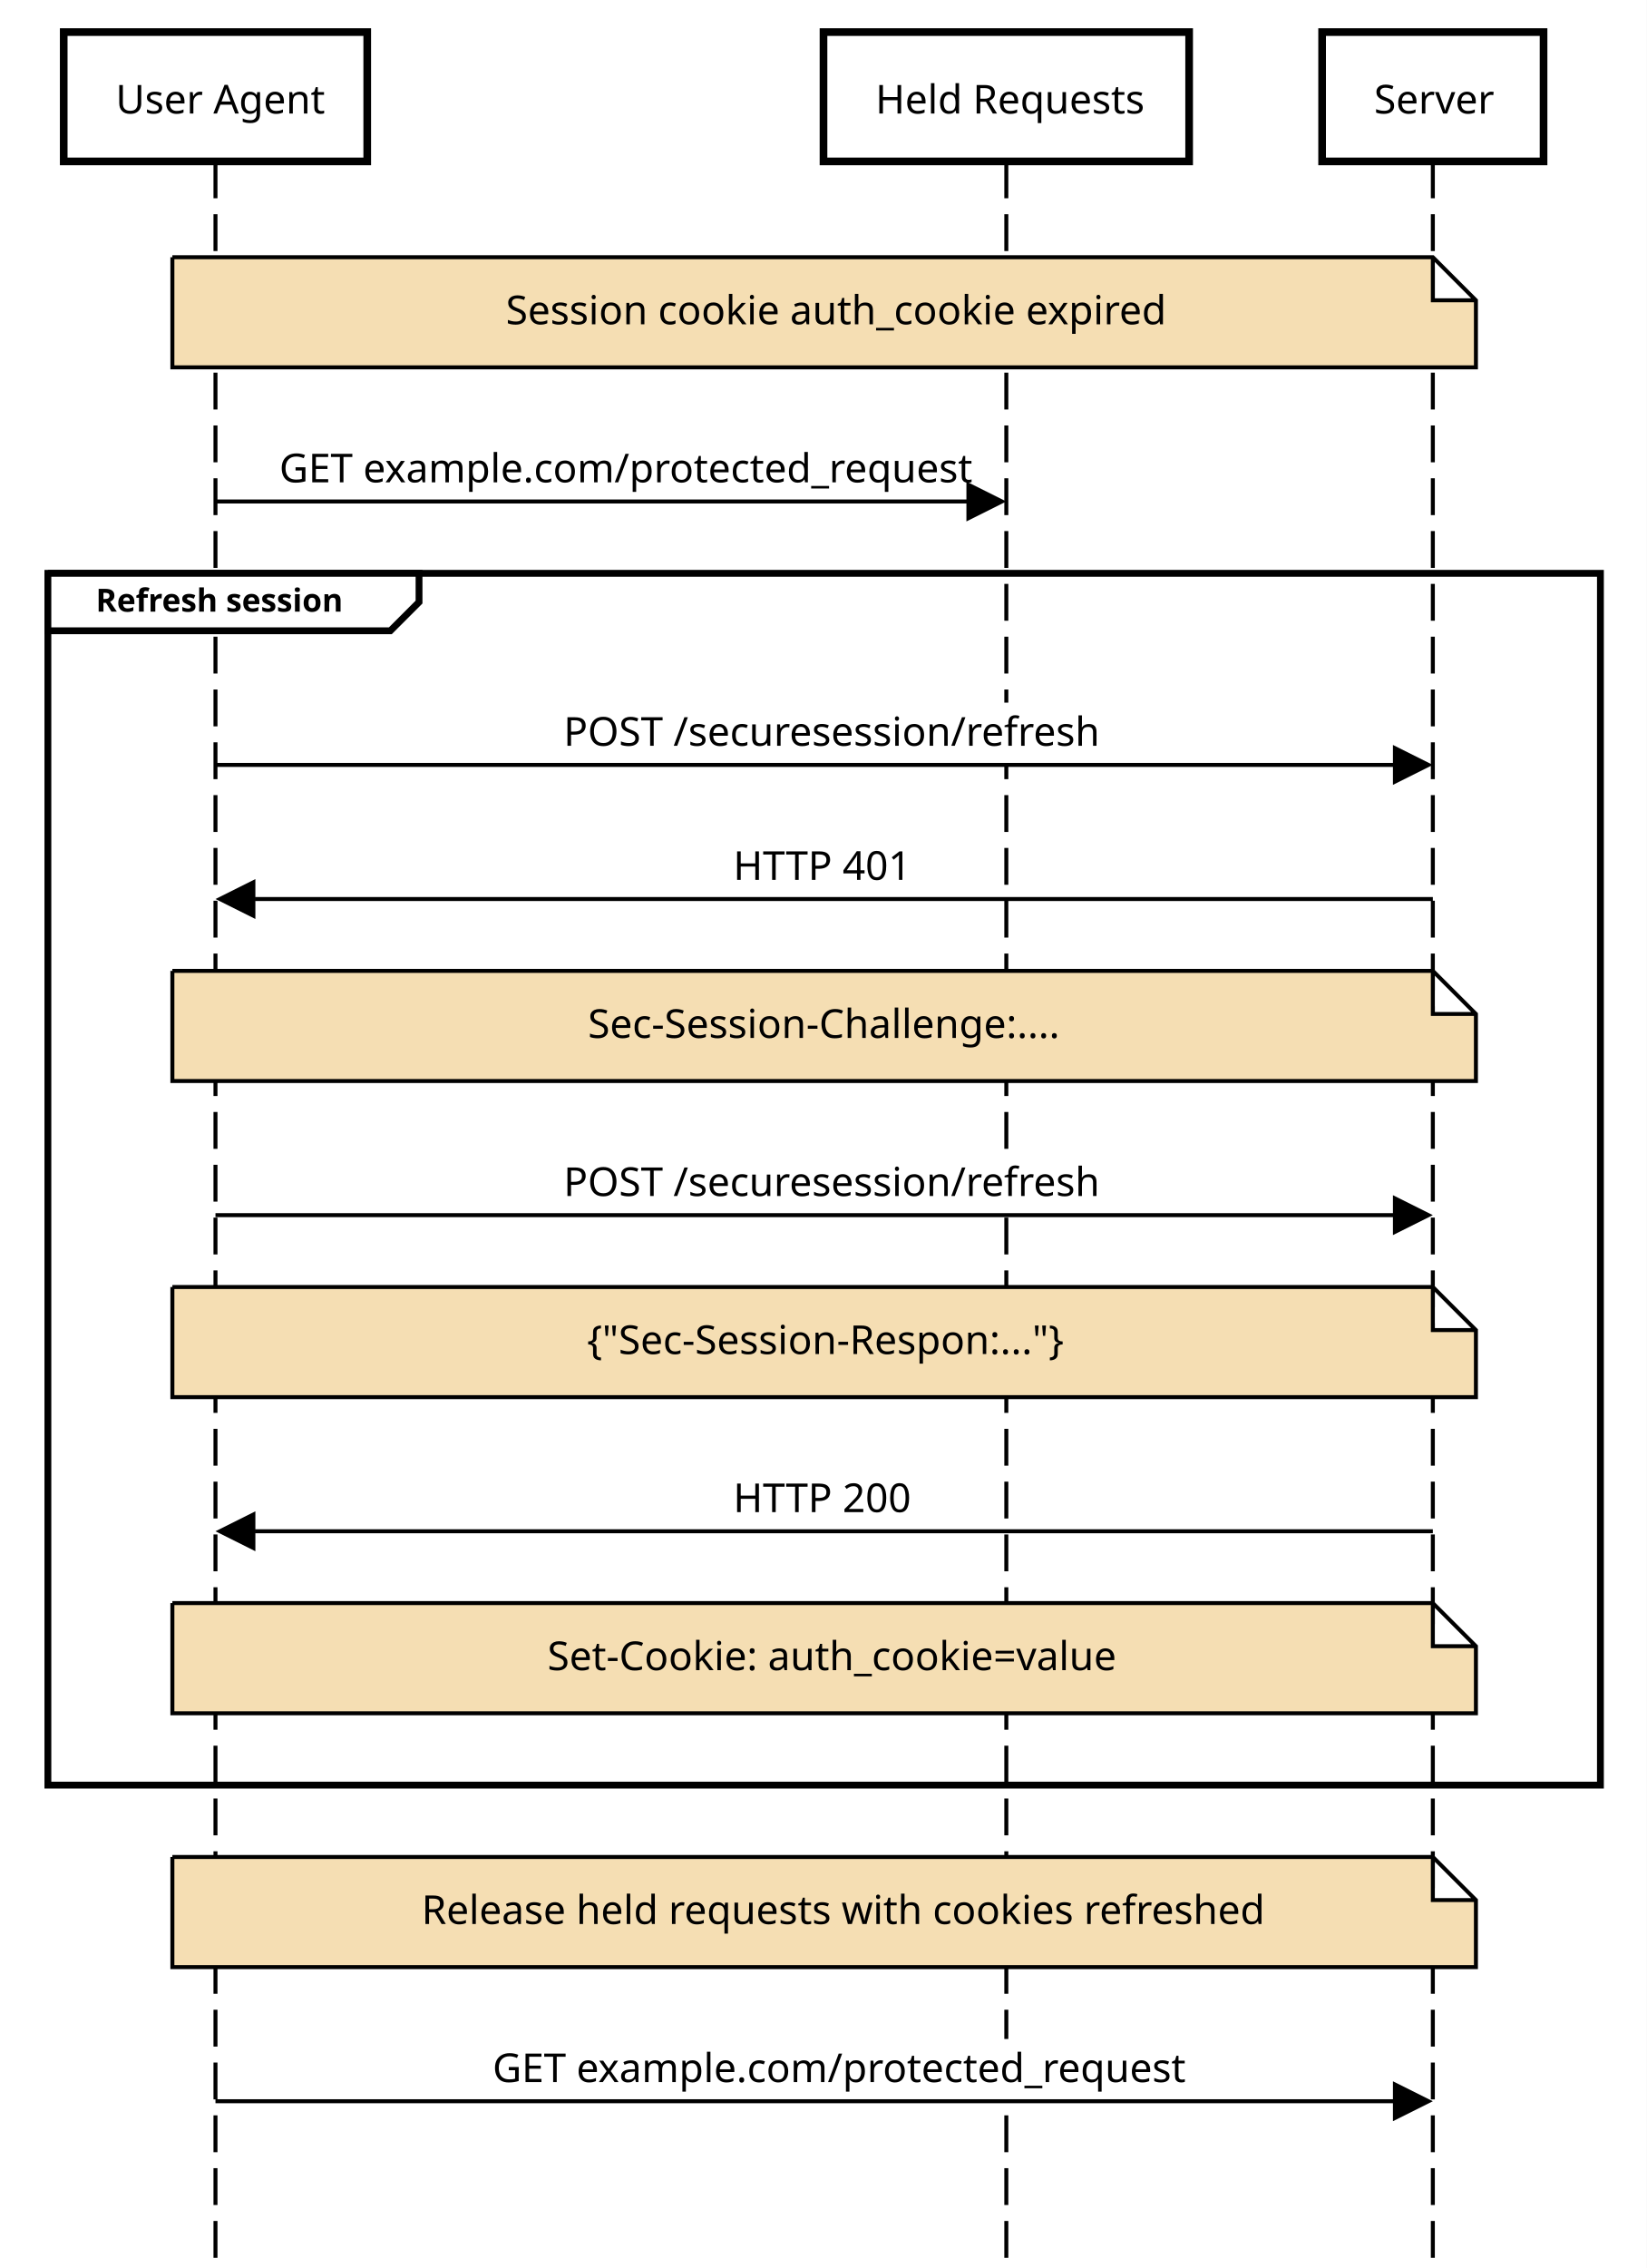
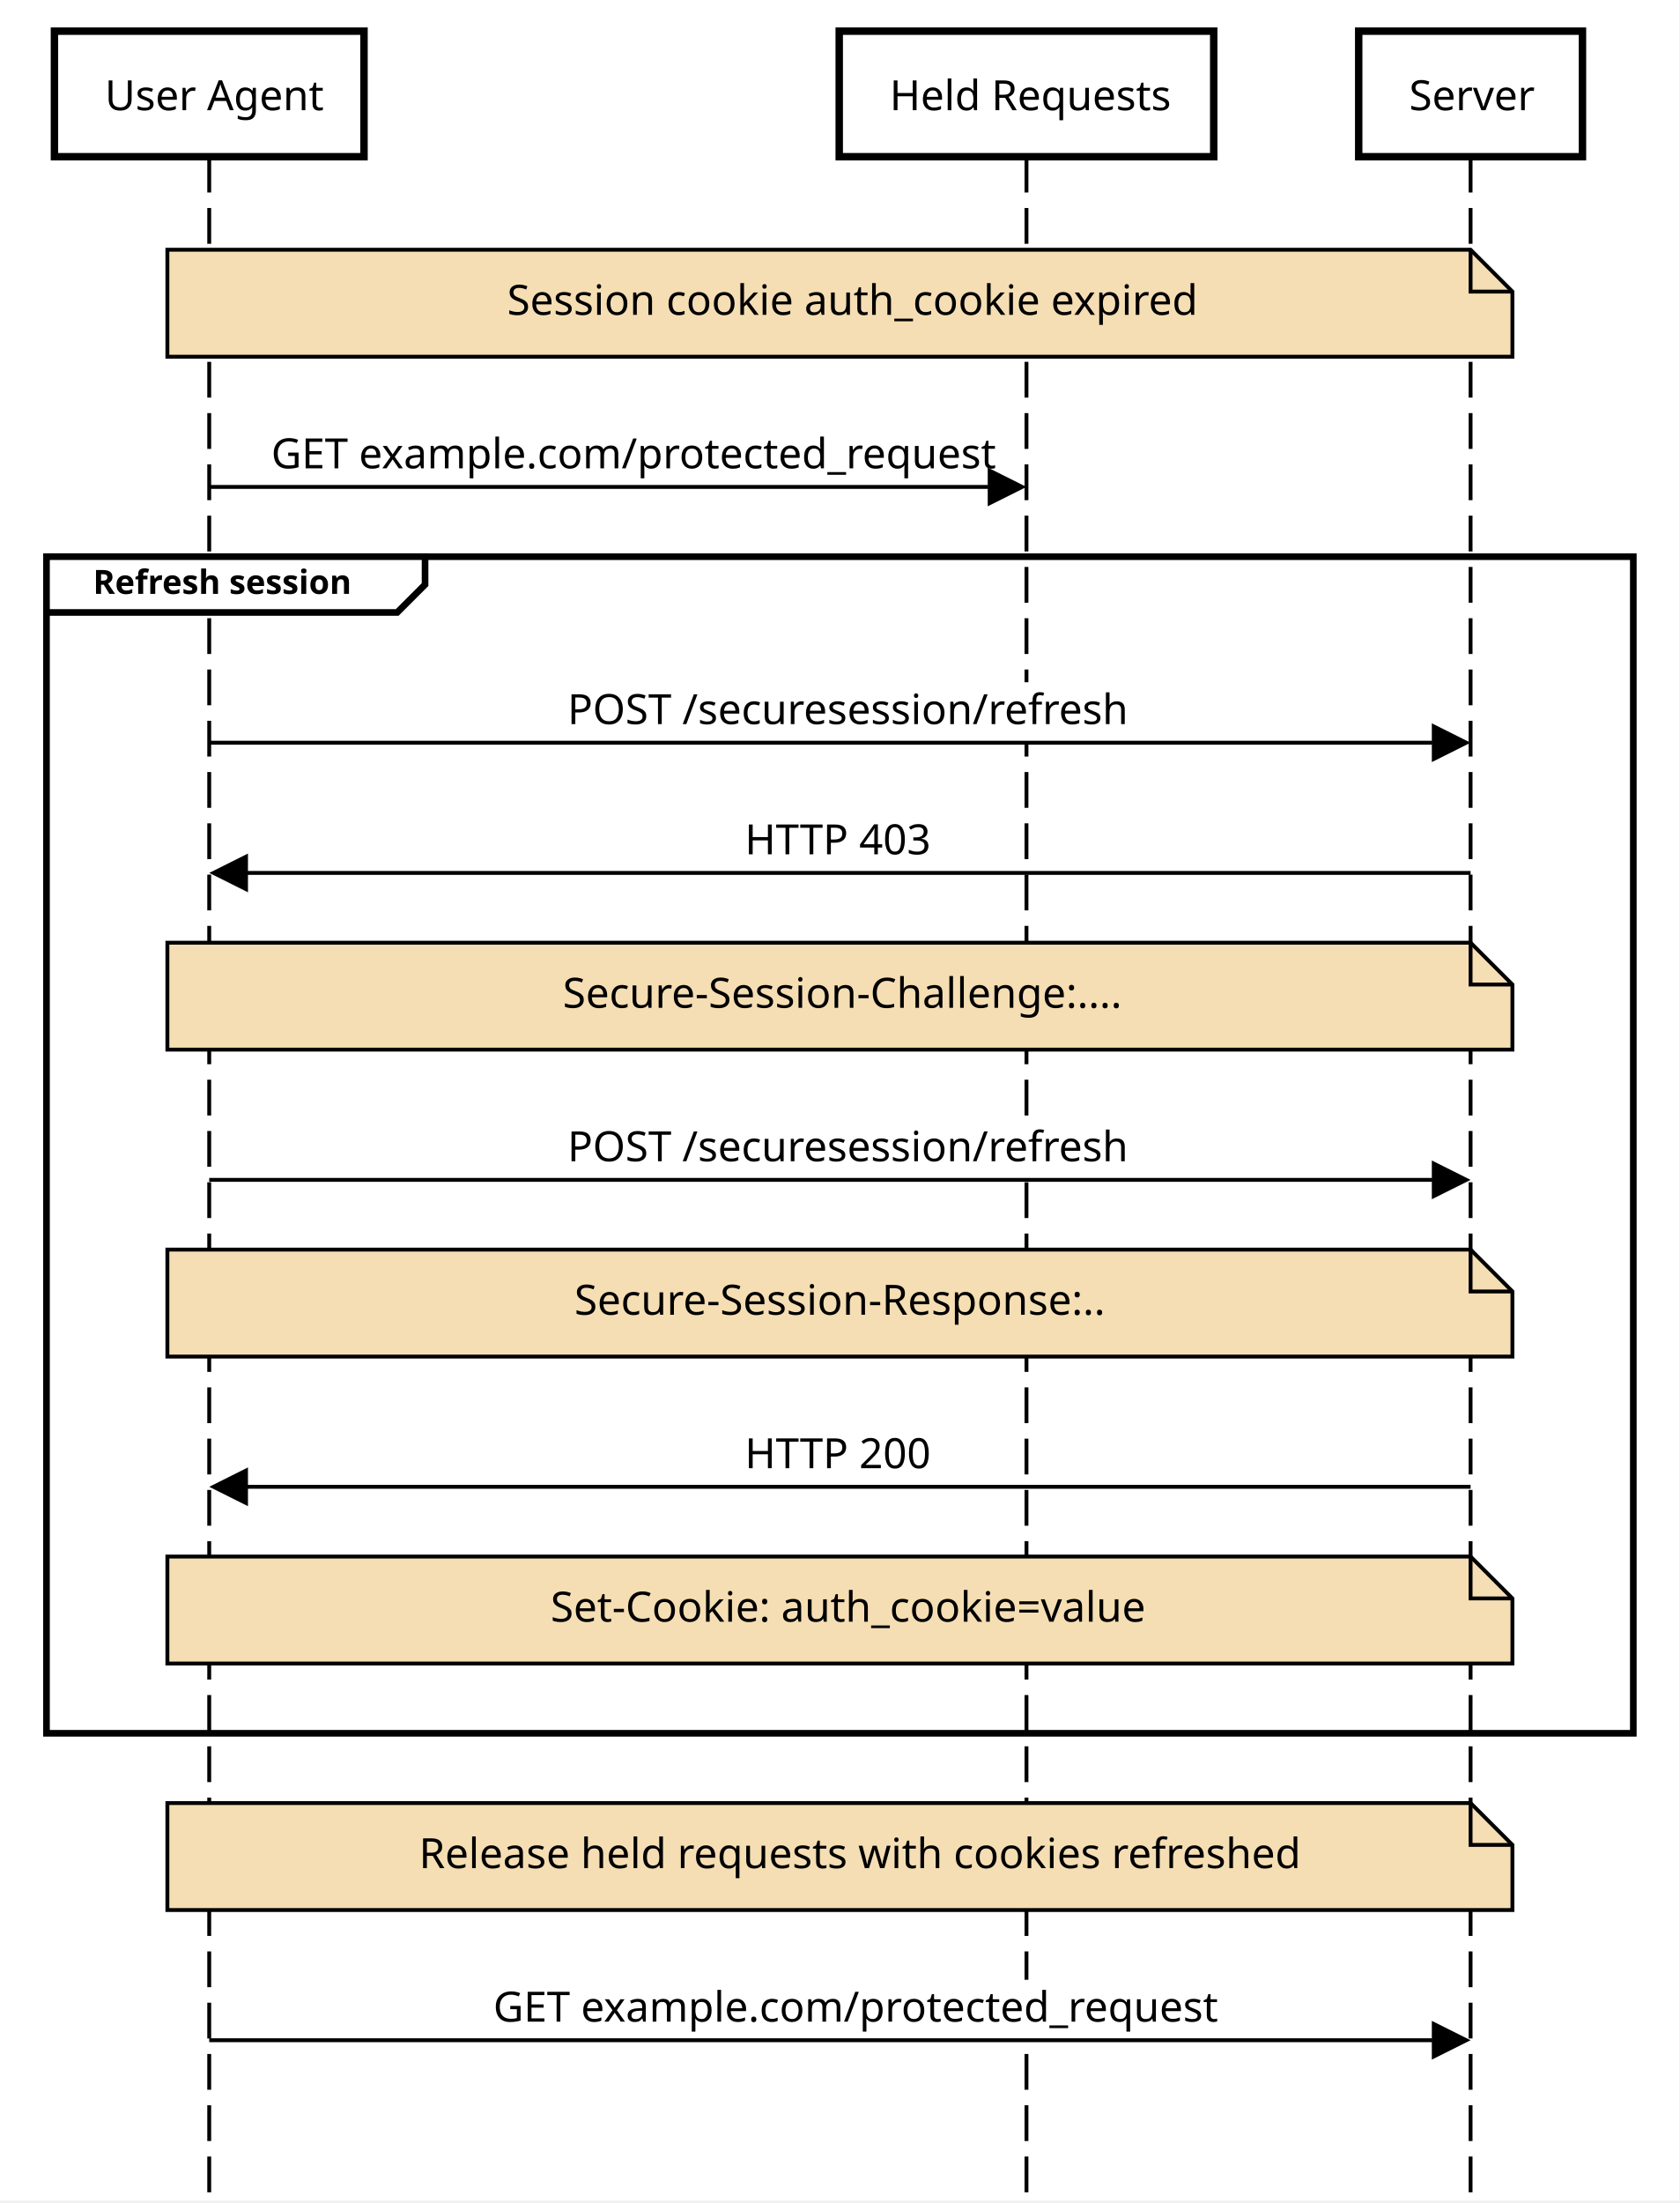
- <svg xmlns="http://www.w3.org/2000/svg" version="1.1" width="605" height="833">
+ <svg xmlns="http://www.w3.org/2000/svg" version="1.1" width="590.184" height="773.799">
  <defs />
  <g>
    <g />
    <g />
    <g />
    <g />
    <g />
    <g />
    <g />
    <g />
    <g />
    <g />
    <g />
+     <g />
+     <g />
+     <g />
+     <g />
+     <g />
+     <g />
+     <g />
+     <g />
+     <g />
+     <g />
+     <g />
+     <g />
+     <g />
+     <g />
+     <g />
+     <g />
+     <g />
+     <g />
+     <g />
+     <g />
+     <g />
+     <g />
+     <g />
+     <g />
+     <g />
+     <g />
+     <g />
+     <g />
+     <g />
+     <g />
+     <g />
+     <g />
+     <g />
+     <g />
+     <g />
+     <g />
+     <g />
+     <g />
+     <g />
+     <g />
+     <g />
    <g>
-       <rect fill="white" stroke="none" x="0" y="0" width="605" height="833" />
+       <rect fill="white" stroke="none" x="0" y="0" width="590" height="773" />
    </g>
    <g />
    <g>
-       <path fill="none" stroke="black" paint-order="fill stroke markers" d=" M 79.163 59.284 L 79.163 833.322" stroke-miterlimit="10" stroke-width="1.466" stroke-dasharray="13.532,5.864" />
-       <path fill="none" stroke="black" paint-order="fill stroke markers" d=" M 369.711 59.284 L 369.711 833.322" stroke-miterlimit="10" stroke-width="1.466" stroke-dasharray="13.532,5.864" />
-       <path fill="none" stroke="black" paint-order="fill stroke markers" d=" M 526.409 59.284 L 526.409 833.322" stroke-miterlimit="10" stroke-width="1.466" stroke-dasharray="13.532,5.864" />
+       <path fill="none" stroke="black" paint-order="fill stroke markers" d=" M 73.508 55.05 L 73.508 773.799" stroke-miterlimit="10" stroke-width="1.361" stroke-dasharray="12.566,5.445" />
+       <path fill="none" stroke="black" paint-order="fill stroke markers" d=" M 360.643 55.05 L 360.643 773.799" stroke-miterlimit="10" stroke-width="1.361" stroke-dasharray="12.566,5.445" />
+       <path fill="none" stroke="black" paint-order="fill stroke markers" d=" M 516.676 55.05 L 516.676 773.799" stroke-miterlimit="10" stroke-width="1.361" stroke-dasharray="12.566,5.445" />
    </g>
    <g>
      <path fill="none" stroke="none" />
      <g>
-         <path fill="white" stroke="black" paint-order="fill stroke markers" d=" M 23.408 11.786 L 134.918 11.786 L 134.918 59.284 L 23.408 59.284 L 23.408 11.786 Z" stroke-miterlimit="10" stroke-width="2.815" stroke-dasharray="" />
+         <path fill="white" stroke="black" paint-order="fill stroke markers" d=" M 19.126 10.945 L 127.891 10.945 L 127.891 55.05 L 19.126 55.05 L 19.126 10.945 Z" stroke-miterlimit="10" stroke-width="2.614" stroke-dasharray="" />
      </g>
      <g>
        <g />
-         <text fill="black" stroke="none" font-family="sans-serif" font-size="11pt" font-style="normal" font-weight="normal" text-decoration="normal" x="42.495" y="41.692" text-anchor="start" dominant-baseline="alphabetic" xml:space="preserve">User Agent</text>
+         <text fill="black" stroke="none" font-family="sans-serif" font-size="11pt" font-style="normal" font-weight="normal" text-decoration="normal" x="36.85" y="38.714" text-anchor="start" dominant-baseline="alphabetic" xml:space="preserve">User Agent</text>
      </g>
      <path fill="none" stroke="none" />
      <g>
-         <path fill="white" stroke="black" paint-order="fill stroke markers" d=" M 302.545 11.786 L 436.876 11.786 L 436.876 59.284 L 302.545 59.284 L 302.545 11.786 Z" stroke-miterlimit="10" stroke-width="2.815" stroke-dasharray="" />
+         <path fill="white" stroke="black" paint-order="fill stroke markers" d=" M 294.854 10.945 L 426.433 10.945 L 426.433 55.05 L 294.854 55.05 L 294.854 10.945 Z" stroke-miterlimit="10" stroke-width="2.614" stroke-dasharray="" />
      </g>
      <g>
        <g />
-         <text fill="black" stroke="none" font-family="sans-serif" font-size="11pt" font-style="normal" font-weight="normal" text-decoration="normal" x="321.633" y="41.692" text-anchor="start" dominant-baseline="alphabetic" xml:space="preserve">Held Requests</text>
+         <text fill="black" stroke="none" font-family="sans-serif" font-size="11pt" font-style="normal" font-weight="normal" text-decoration="normal" x="312.577" y="38.714" text-anchor="start" dominant-baseline="alphabetic" xml:space="preserve">Held Requests</text>
      </g>
      <path fill="none" stroke="none" />
      <g>
-         <path fill="white" stroke="black" paint-order="fill stroke markers" d=" M 485.733 11.786 L 567.085 11.786 L 567.085 59.284 L 485.733 59.284 L 485.733 11.786 Z" stroke-miterlimit="10" stroke-width="2.815" stroke-dasharray="" />
+         <path fill="white" stroke="black" paint-order="fill stroke markers" d=" M 477.368 10.945 L 555.983 10.945 L 555.983 55.05 L 477.368 55.05 L 477.368 10.945 Z" stroke-miterlimit="10" stroke-width="2.614" stroke-dasharray="" />
      </g>
      <g>
        <g />
-         <text fill="black" stroke="none" font-family="sans-serif" font-size="11pt" font-style="normal" font-weight="normal" text-decoration="normal" x="504.82" y="41.692" text-anchor="start" dominant-baseline="alphabetic" xml:space="preserve">Server</text>
+         <text fill="black" stroke="none" font-family="sans-serif" font-size="11pt" font-style="normal" font-weight="normal" text-decoration="normal" x="495.092" y="38.714" text-anchor="start" dominant-baseline="alphabetic" xml:space="preserve">Server</text>
      </g>
    </g>
    <g>
-       <path fill="wheat" stroke="black" paint-order="fill stroke markers" d=" M 63.33 94.468 L 526.409 94.468 L 542.242 110.3 L 542.242 134.929 L 63.33 134.929 L 63.33 94.468 M 526.409 94.468 L 526.409 110.3 L 542.242 110.3" stroke-miterlimit="10" stroke-width="1.466" stroke-dasharray="" />
+       <path fill="wheat" stroke="black" paint-order="fill stroke markers" d=" M 58.807 87.72 L 516.676 87.72 L 531.377 102.422 L 531.377 125.291 L 58.807 125.291 Z" stroke-miterlimit="10" stroke-width="1.361" stroke-dasharray="" />
+       <path fill="none" stroke="black" paint-order="fill stroke markers" d=" M 516.676 87.72 L 516.676 102.422 L 531.377 102.422" stroke-miterlimit="10" stroke-width="1.361" />
      <g>
-         <text fill="black" stroke="none" font-family="sans-serif" font-size="11pt" font-style="normal" font-weight="normal" text-decoration="normal" x="185.839" y="119.096" text-anchor="start" dominant-baseline="alphabetic" xml:space="preserve">Session cookie auth_cookie expired</text>
+         <text fill="black" stroke="none" font-family="sans-serif" font-size="11pt" font-style="normal" font-weight="normal" text-decoration="normal" x="178.175" y="110.589" text-anchor="start" dominant-baseline="alphabetic" xml:space="preserve">Session cookie auth_cookie expired</text>
      </g>
      <g>
-         <g>
-           <rect fill="white" stroke="none" x="99.98" y="161.316" width="248.914" height="22.869" />
-         </g>
-         <text fill="black" stroke="none" font-family="sans-serif" font-size="11pt" font-style="normal" font-weight="normal" text-decoration="normal" x="102.619" y="177.149" text-anchor="start" dominant-baseline="alphabetic" xml:space="preserve">GET example.com/protected_request</text>
+         <rect fill="white" stroke="none" x="92.838" y="149.794" width="248.475" height="21.236" />
+         <text fill="black" stroke="none" font-family="sans-serif" font-size="11pt" font-style="normal" font-weight="normal" text-decoration="normal" x="95.289" y="164.495" text-anchor="start" dominant-baseline="alphabetic" xml:space="preserve">GET example.com/protected_request</text>
      </g>
      <g>
-         <path fill="none" stroke="black" paint-order="fill stroke markers" d=" M 79.163 184.186 L 355.227 184.186" stroke-miterlimit="10" stroke-width="1.466" stroke-dasharray="" />
-         <g transform="translate(369.7106,184.1857) translate(-369.7106,-184.1857)">
-           <path fill="black" stroke="none" paint-order="stroke fill markers" d=" M 355.051 176.856 L 369.711 184.186 L 355.051 191.516 Z" />
+         <path fill="none" stroke="black" paint-order="fill stroke markers" d=" M 73.508 171.03 L 347.194 171.03" stroke-miterlimit="10" stroke-width="1.361" />
+         <g transform="translate(360.6432,171.0296) translate(-360.6432,-171.0296)">
+           <path fill="black" stroke="none" paint-order="stroke fill markers" d=" M 347.031 164.223 L 360.643 171.03 L 347.031 177.836 Z" />
        </g>
      </g>
      <g>
-         <g>
-           <rect fill="white" stroke="none" x="204.414" y="258.071" width="196.745" height="22.869" />
-         </g>
-         <text fill="black" stroke="none" font-family="sans-serif" font-size="11pt" font-style="normal" font-weight="normal" text-decoration="normal" x="207.052" y="273.904" text-anchor="start" dominant-baseline="alphabetic" xml:space="preserve">POST /securesession/refresh</text>
+         <rect fill="white" stroke="none" x="196.933" y="239.637" width="196.319" height="21.236" />
+         <text fill="black" stroke="none" font-family="sans-serif" font-size="11pt" font-style="normal" font-weight="normal" text-decoration="normal" x="199.383" y="254.339" text-anchor="start" dominant-baseline="alphabetic" xml:space="preserve">POST /securesession/refresh</text>
      </g>
      <g>
-         <path fill="none" stroke="black" paint-order="fill stroke markers" d=" M 79.163 280.94 L 511.925 280.94" stroke-miterlimit="10" stroke-width="1.466" stroke-dasharray="" />
-         <g transform="translate(526.409,280.9404) translate(-526.409,-280.9404)">
-           <path fill="black" stroke="none" paint-order="stroke fill markers" d=" M 511.749 273.61 L 526.409 280.94 L 511.749 288.27 Z" />
+         <path fill="none" stroke="black" paint-order="fill stroke markers" d=" M 73.508 260.873 L 503.226 260.873" stroke-miterlimit="10" stroke-width="1.361" />
+         <g transform="translate(516.6758,260.8732) translate(-516.6758,-260.8732)">
+           <path fill="black" stroke="none" paint-order="stroke fill markers" d=" M 503.063 254.067 L 516.676 260.873 L 503.063 267.68 Z" />
        </g>
      </g>
      <g>
-         <g>
-           <rect fill="white" stroke="none" x="266.743" y="307.328" width="72.085" height="22.869" />
-         </g>
-         <text fill="black" stroke="none" font-family="sans-serif" font-size="11pt" font-style="normal" font-weight="normal" text-decoration="normal" x="269.382" y="323.161" text-anchor="start" dominant-baseline="alphabetic" xml:space="preserve">HTTP 401</text>
+         <rect fill="white" stroke="none" x="259.247" y="285.376" width="71.691" height="21.236" />
+         <text fill="black" stroke="none" font-family="sans-serif" font-size="11pt" font-style="normal" font-weight="normal" text-decoration="normal" x="261.697" y="300.078" text-anchor="start" dominant-baseline="alphabetic" xml:space="preserve">HTTP 403</text>
      </g>
      <g>
-         <path fill="none" stroke="black" paint-order="fill stroke markers" d=" M 526.409 330.197 L 93.647 330.197" stroke-miterlimit="10" stroke-width="1.466" stroke-dasharray="" />
-         <g transform="translate(79.16291,330.1973) translate(-79.16291,-330.1973)">
-           <path fill="black" stroke="none" paint-order="stroke fill markers" d=" M 93.823 322.867 L 79.163 330.197 L 93.823 337.527 Z" />
+         <path fill="none" stroke="black" paint-order="fill stroke markers" d=" M 516.676 306.612 L 86.958 306.612" stroke-miterlimit="10" stroke-width="1.361" />
+         <g transform="translate(73.50841,306.6118) translate(-73.50841,-306.6118)">
+           <path fill="black" stroke="none" paint-order="stroke fill markers" d=" M 87.121 299.805 L 73.508 306.612 L 87.121 313.418 Z" />
        </g>
      </g>
-       <path fill="wheat" stroke="black" paint-order="fill stroke markers" d=" M 63.33 356.585 L 526.409 356.585 L 542.242 372.418 L 542.242 397.046 L 63.33 397.046 L 63.33 356.585 M 526.409 356.585 L 526.409 372.418 L 542.242 372.418" stroke-miterlimit="10" stroke-width="1.466" stroke-dasharray="" />
+       <path fill="wheat" stroke="black" paint-order="fill stroke markers" d=" M 58.807 331.115 L 516.676 331.115 L 531.377 345.816 L 531.377 368.686 L 58.807 368.686 Z" stroke-miterlimit="10" stroke-width="1.361" />
+       <path fill="none" stroke="black" paint-order="fill stroke markers" d=" M 516.676 331.115 L 516.676 345.816 L 531.377 345.816" stroke-miterlimit="10" stroke-width="1.361" />
      <g>
-         <text fill="black" stroke="none" font-family="sans-serif" font-size="11pt" font-style="normal" font-weight="normal" text-decoration="normal" x="216.004" y="381.213" text-anchor="start" dominant-baseline="alphabetic" xml:space="preserve">Sec-Session-Challenge:....</text>
+         <text fill="black" stroke="none" font-family="sans-serif" font-size="11pt" font-style="normal" font-weight="normal" text-decoration="normal" x="197.74" y="353.984" text-anchor="start" dominant-baseline="alphabetic" xml:space="preserve">Secure-Session-Challenge:....</text>
      </g>
      <g>
-         <g>
-           <rect fill="white" stroke="none" x="204.414" y="423.434" width="196.745" height="22.869" />
-         </g>
-         <text fill="black" stroke="none" font-family="sans-serif" font-size="11pt" font-style="normal" font-weight="normal" text-decoration="normal" x="207.052" y="439.266" text-anchor="start" dominant-baseline="alphabetic" xml:space="preserve">POST /securesession/refresh</text>
+         <rect fill="white" stroke="none" x="196.933" y="393.188" width="196.319" height="21.236" />
+         <text fill="black" stroke="none" font-family="sans-serif" font-size="11pt" font-style="normal" font-weight="normal" text-decoration="normal" x="199.383" y="407.89" text-anchor="start" dominant-baseline="alphabetic" xml:space="preserve">POST /securesession/refresh</text>
      </g>
      <g>
-         <path fill="none" stroke="black" paint-order="fill stroke markers" d=" M 79.163 446.303 L 511.925 446.303" stroke-miterlimit="10" stroke-width="1.466" stroke-dasharray="" />
-         <g transform="translate(526.409,446.3029) translate(-526.409,-446.3029)">
-           <path fill="black" stroke="none" paint-order="stroke fill markers" d=" M 511.749 438.973 L 526.409 446.303 L 511.749 453.633 Z" />
+         <path fill="none" stroke="black" paint-order="fill stroke markers" d=" M 73.508 414.424 L 503.226 414.424" stroke-miterlimit="10" stroke-width="1.361" />
+         <g transform="translate(516.6758,414.4241) translate(-516.6758,-414.4241)">
+           <path fill="black" stroke="none" paint-order="stroke fill markers" d=" M 503.063 407.618 L 516.676 414.424 L 503.063 421.23 Z" />
        </g>
      </g>
-       <path fill="wheat" stroke="black" paint-order="fill stroke markers" d=" M 63.33 472.691 L 526.409 472.691 L 542.242 488.523 L 542.242 513.152 L 63.33 513.152 L 63.33 472.691 M 526.409 472.691 L 526.409 488.523 L 542.242 488.523" stroke-miterlimit="10" stroke-width="1.466" stroke-dasharray="" />
+       <path fill="wheat" stroke="black" paint-order="fill stroke markers" d=" M 58.807 438.927 L 516.676 438.927 L 531.377 453.629 L 531.377 476.498 L 58.807 476.498 Z" stroke-miterlimit="10" stroke-width="1.361" />
+       <path fill="none" stroke="black" paint-order="fill stroke markers" d=" M 516.676 438.927 L 516.676 453.629 L 531.377 453.629" stroke-miterlimit="10" stroke-width="1.361" />
      <g>
-         <text fill="black" stroke="none" font-family="sans-serif" font-size="11pt" font-style="normal" font-weight="normal" text-decoration="normal" x="215.685" y="497.319" text-anchor="start" dominant-baseline="alphabetic" xml:space="preserve">{"Sec-Session-Respon:..."}</text>
+         <text fill="black" stroke="none" font-family="sans-serif" font-size="11pt" font-style="normal" font-weight="normal" text-decoration="normal" x="201.816" y="461.796" text-anchor="start" dominant-baseline="alphabetic" xml:space="preserve">Secure-Session-Response:..</text>
      </g>
      <g>
-         <g>
-           <rect fill="white" stroke="none" x="266.743" y="539.539" width="72.085" height="22.869" />
-         </g>
-         <text fill="black" stroke="none" font-family="sans-serif" font-size="11pt" font-style="normal" font-weight="normal" text-decoration="normal" x="269.382" y="555.372" text-anchor="start" dominant-baseline="alphabetic" xml:space="preserve">HTTP 200</text>
+         <rect fill="white" stroke="none" x="259.247" y="501.001" width="71.691" height="21.236" />
+         <text fill="black" stroke="none" font-family="sans-serif" font-size="11pt" font-style="normal" font-weight="normal" text-decoration="normal" x="261.697" y="515.702" text-anchor="start" dominant-baseline="alphabetic" xml:space="preserve">HTTP 200</text>
      </g>
      <g>
-         <path fill="none" stroke="black" paint-order="fill stroke markers" d=" M 526.409 562.408 L 93.647 562.408" stroke-miterlimit="10" stroke-width="1.466" stroke-dasharray="" />
-         <g transform="translate(79.16291,562.4085) translate(-79.16291,-562.4085)">
-           <path fill="black" stroke="none" paint-order="stroke fill markers" d=" M 93.823 555.079 L 79.163 562.408 L 93.823 569.738 Z" />
+         <path fill="none" stroke="black" paint-order="fill stroke markers" d=" M 516.676 522.236 L 86.958 522.236" stroke-miterlimit="10" stroke-width="1.361" />
+         <g transform="translate(73.50841,522.2364) translate(-73.50841,-522.2364)">
+           <path fill="black" stroke="none" paint-order="stroke fill markers" d=" M 87.121 515.43 L 73.508 522.236 L 87.121 529.043 Z" />
        </g>
      </g>
-       <path fill="wheat" stroke="black" paint-order="fill stroke markers" d=" M 63.33 588.796 L 526.409 588.796 L 542.242 604.629 L 542.242 629.257 L 63.33 629.257 L 63.33 588.796 M 526.409 588.796 L 526.409 604.629 L 542.242 604.629" stroke-miterlimit="10" stroke-width="1.466" stroke-dasharray="" />
+       <path fill="wheat" stroke="black" paint-order="fill stroke markers" d=" M 58.807 546.739 L 516.676 546.739 L 531.377 561.441 L 531.377 584.31 L 58.807 584.31 Z" stroke-miterlimit="10" stroke-width="1.361" />
+       <path fill="none" stroke="black" paint-order="fill stroke markers" d=" M 516.676 546.739 L 516.676 561.441 L 531.377 561.441" stroke-miterlimit="10" stroke-width="1.361" />
      <g>
-         <text fill="black" stroke="none" font-family="sans-serif" font-size="11pt" font-style="normal" font-weight="normal" text-decoration="normal" x="201.118" y="613.425" text-anchor="start" dominant-baseline="alphabetic" xml:space="preserve">Set-Cookie: auth_cookie=value</text>
+         <text fill="black" stroke="none" font-family="sans-serif" font-size="11pt" font-style="normal" font-weight="normal" text-decoration="normal" x="193.45" y="569.609" text-anchor="start" dominant-baseline="alphabetic" xml:space="preserve">Set-Cookie: auth_cookie=value</text>
      </g>
-       <path fill="wheat" stroke="black" paint-order="fill stroke markers" d=" M 63.33 682.032 L 526.409 682.032 L 542.242 697.865 L 542.242 722.493 L 63.33 722.493 L 63.33 682.032 M 526.409 682.032 L 526.409 697.865 L 542.242 697.865" stroke-miterlimit="10" stroke-width="1.466" stroke-dasharray="" />
+       <path fill="wheat" stroke="black" paint-order="fill stroke markers" d=" M 58.807 633.316 L 516.676 633.316 L 531.377 648.018 L 531.377 670.887 L 58.807 670.887 Z" stroke-miterlimit="10" stroke-width="1.361" />
+       <path fill="none" stroke="black" paint-order="fill stroke markers" d=" M 516.676 633.316 L 516.676 648.018 L 531.377 648.018" stroke-miterlimit="10" stroke-width="1.361" />
      <g>
-         <text fill="black" stroke="none" font-family="sans-serif" font-size="11pt" font-style="normal" font-weight="normal" text-decoration="normal" x="154.883" y="706.661" text-anchor="start" dominant-baseline="alphabetic" xml:space="preserve">Release held requests with cookies refreshed</text>
+         <text fill="black" stroke="none" font-family="sans-serif" font-size="11pt" font-style="normal" font-weight="normal" text-decoration="normal" x="147.227" y="656.185" text-anchor="start" dominant-baseline="alphabetic" xml:space="preserve">Release held requests with cookies refreshed</text>
      </g>
      <g>
-         <g>
-           <rect fill="white" stroke="none" x="178.329" y="748.881" width="248.914" height="22.869" />
-         </g>
-         <text fill="black" stroke="none" font-family="sans-serif" font-size="11pt" font-style="normal" font-weight="normal" text-decoration="normal" x="180.968" y="764.714" text-anchor="start" dominant-baseline="alphabetic" xml:space="preserve">GET example.com/protected_request</text>
+         <rect fill="white" stroke="none" x="170.855" y="695.39" width="248.475" height="21.236" />
+         <text fill="black" stroke="none" font-family="sans-serif" font-size="11pt" font-style="normal" font-weight="normal" text-decoration="normal" x="173.305" y="710.091" text-anchor="start" dominant-baseline="alphabetic" xml:space="preserve">GET example.com/protected_request</text>
      </g>
      <g>
-         <path fill="none" stroke="black" paint-order="fill stroke markers" d=" M 79.163 771.75 L 511.925 771.75" stroke-miterlimit="10" stroke-width="1.466" stroke-dasharray="" />
-         <g transform="translate(526.409,771.7504) translate(-526.409,-771.7504)">
-           <path fill="black" stroke="none" paint-order="stroke fill markers" d=" M 511.749 764.42 L 526.409 771.75 L 511.749 779.08 Z" />
+         <path fill="none" stroke="black" paint-order="fill stroke markers" d=" M 73.508 716.625 L 503.226 716.625" stroke-miterlimit="10" stroke-width="1.361" />
+         <g transform="translate(516.6758,716.6254) translate(-516.6758,-716.6254)">
+           <path fill="black" stroke="none" paint-order="stroke fill markers" d=" M 503.063 709.819 L 516.676 716.625 L 503.063 723.432 Z" />
        </g>
      </g>
      <g>
        <g />
-         <path fill="none" stroke="black" paint-order="fill stroke markers" d=" M 17.592 210.573 L 587.98 210.573 L 587.98 655.645 L 17.592 655.645 L 17.592 210.573 Z" stroke-miterlimit="10" stroke-width="2.513" stroke-dasharray="" />
-         <path fill="white" stroke="black" paint-order="fill stroke markers" d=" M 17.592 210.573 L 17.592 231.683 L 143.396 231.683 L 153.951 221.128 L 153.951 210.573 L 17.592 210.573" stroke-miterlimit="10" stroke-width="2.513" stroke-dasharray="" />
-         <text fill="black" stroke="none" font-family="sans-serif" font-size="8.8pt" font-style="normal" font-weight="bold" text-decoration="normal" x="35.184" y="224.647" text-anchor="start" dominant-baseline="alphabetic" xml:space="preserve">Refresh session</text>
+         <path fill="none" stroke="black" paint-order="fill stroke markers" d=" M 16.335 195.532 L 573.849 195.532 L 573.849 608.813 L 16.335 608.813 L 16.335 195.532 Z" stroke-miterlimit="10" stroke-width="2.334" />
+         <path fill="white" stroke="black" paint-order="fill stroke markers" d=" M 16.335 195.532 L 16.335 215.135 L 139.54 215.135 L 149.341 205.334 L 149.341 195.532 L 16.335 195.532" stroke-miterlimit="10" stroke-width="2.334" />
+         <text fill="black" stroke="none" font-family="sans-serif" font-size="8.8pt" font-style="normal" font-weight="bold" text-decoration="normal" x="32.67" y="208.601" text-anchor="start" dominant-baseline="alphabetic" xml:space="preserve">Refresh session</text>
      </g>
    </g>
    <g />
    <g />
    <g />
  </g>
</svg>
